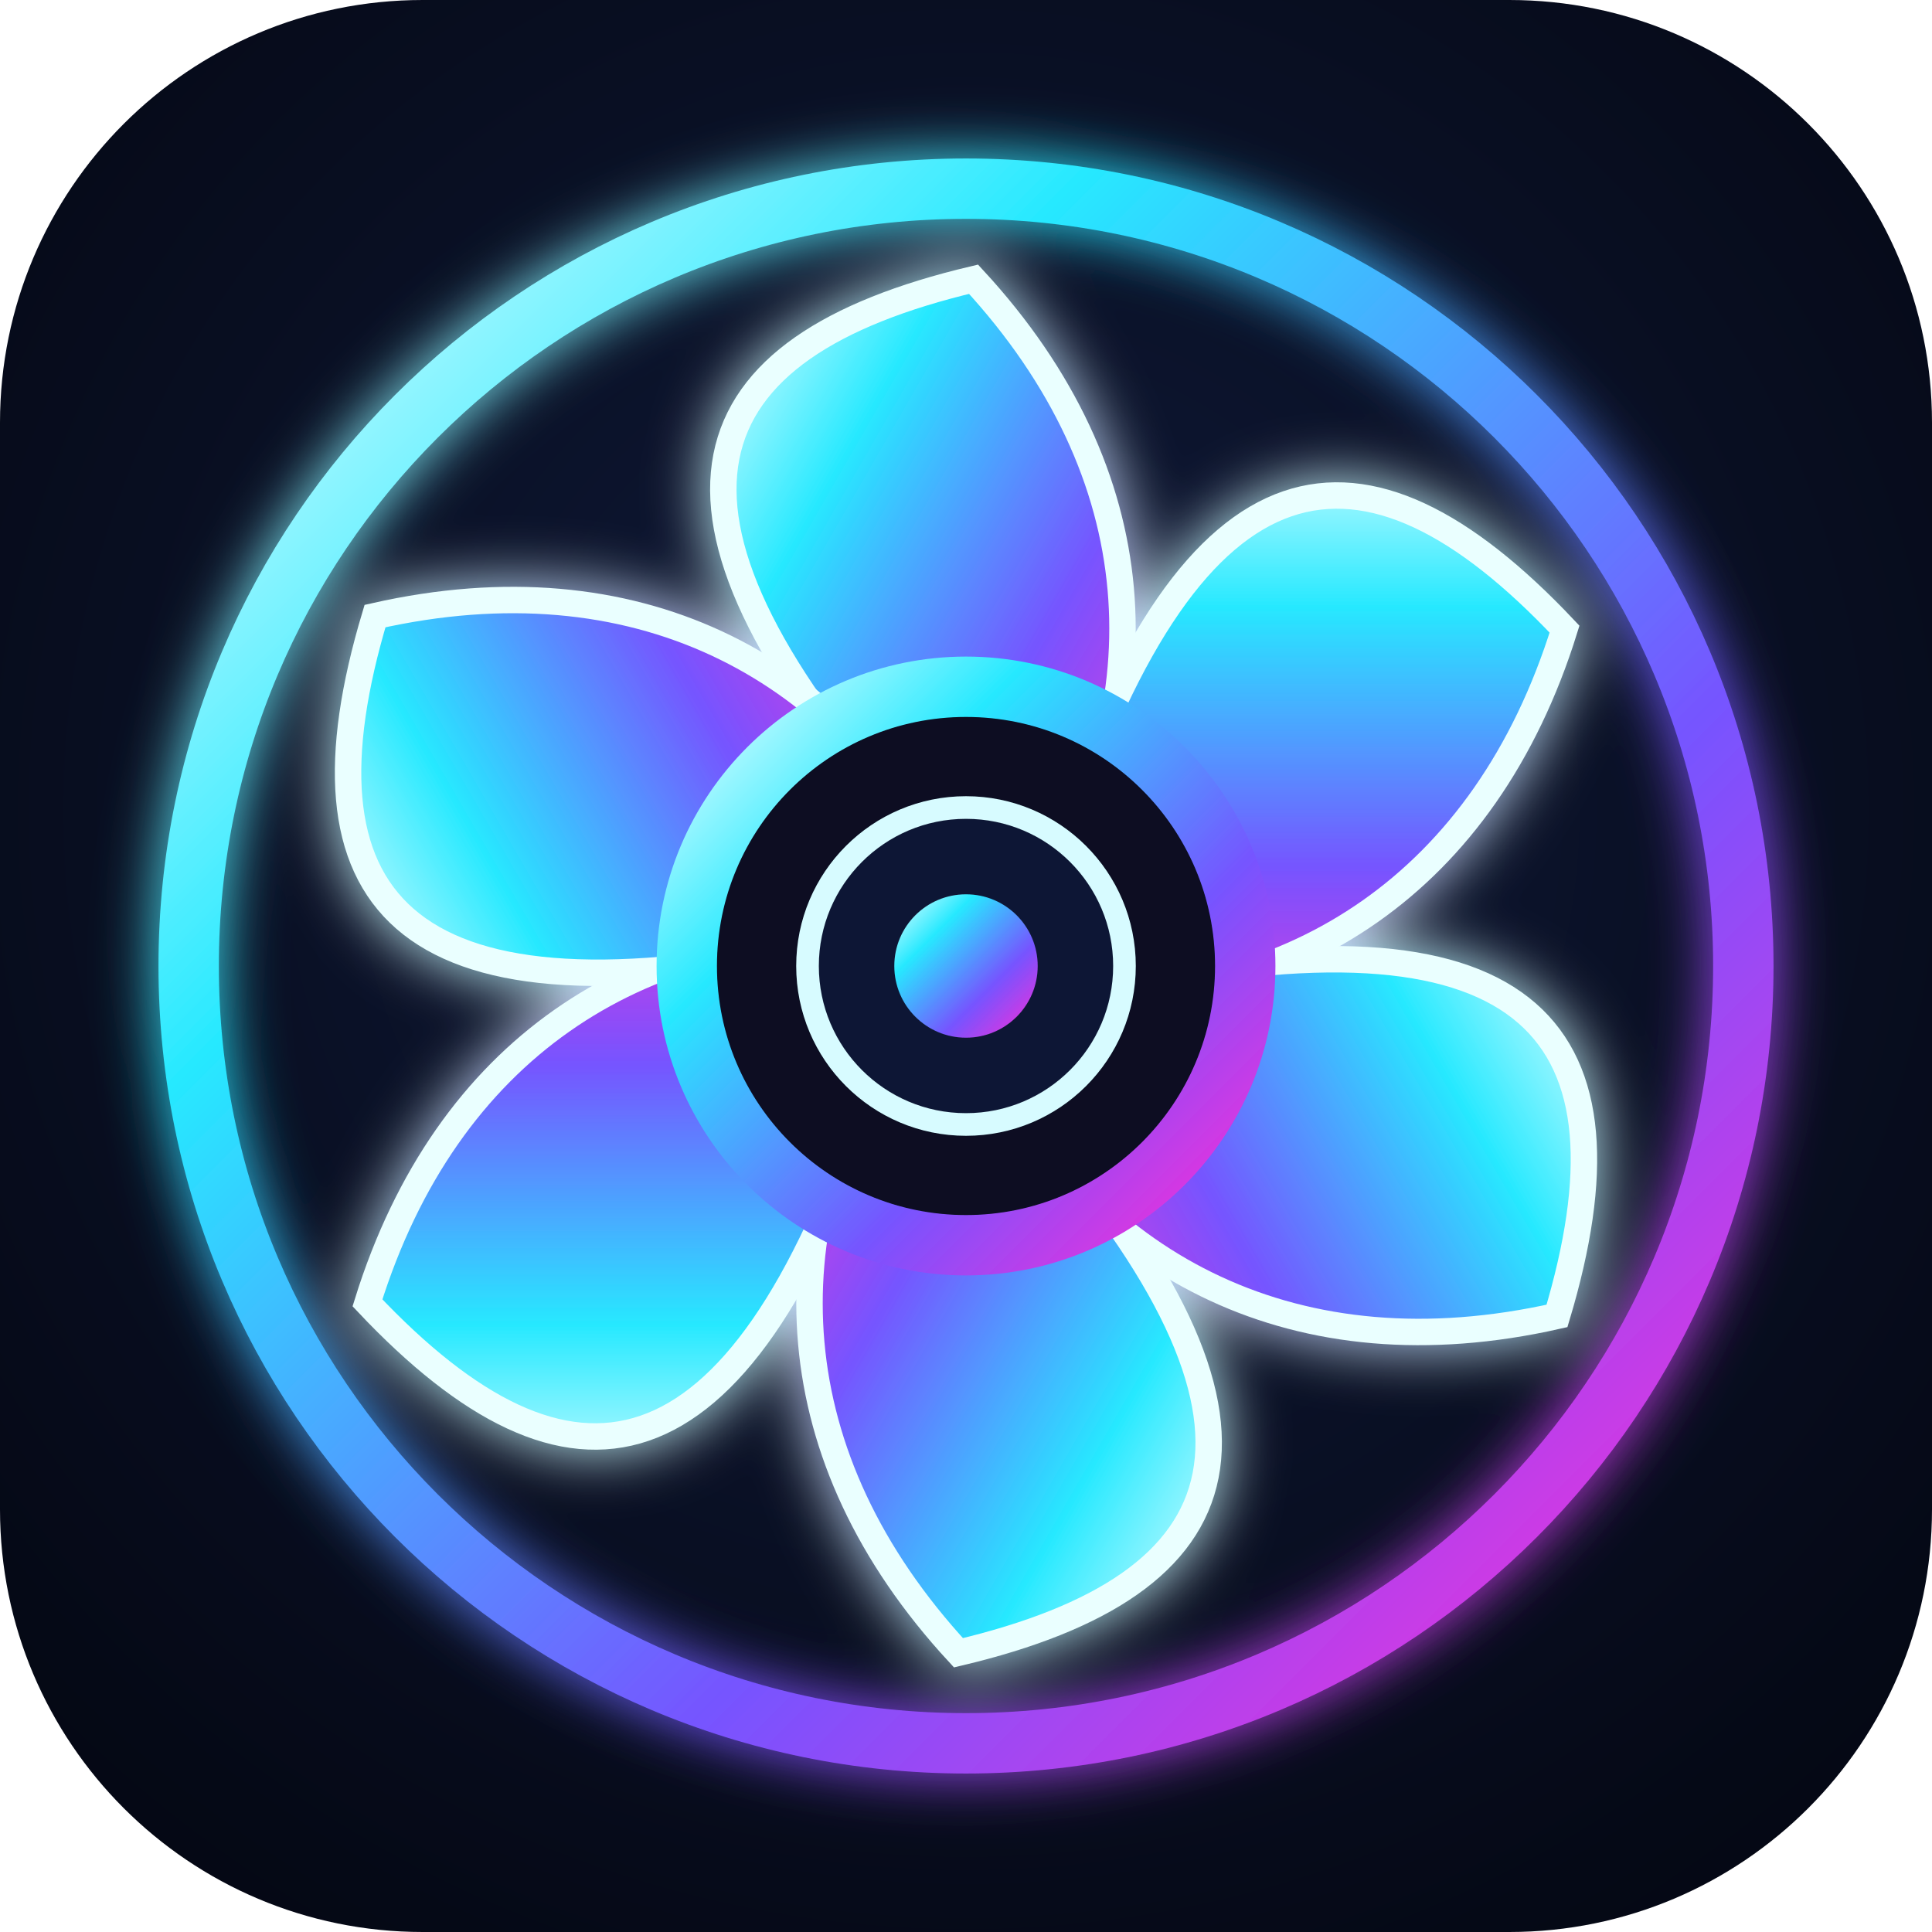
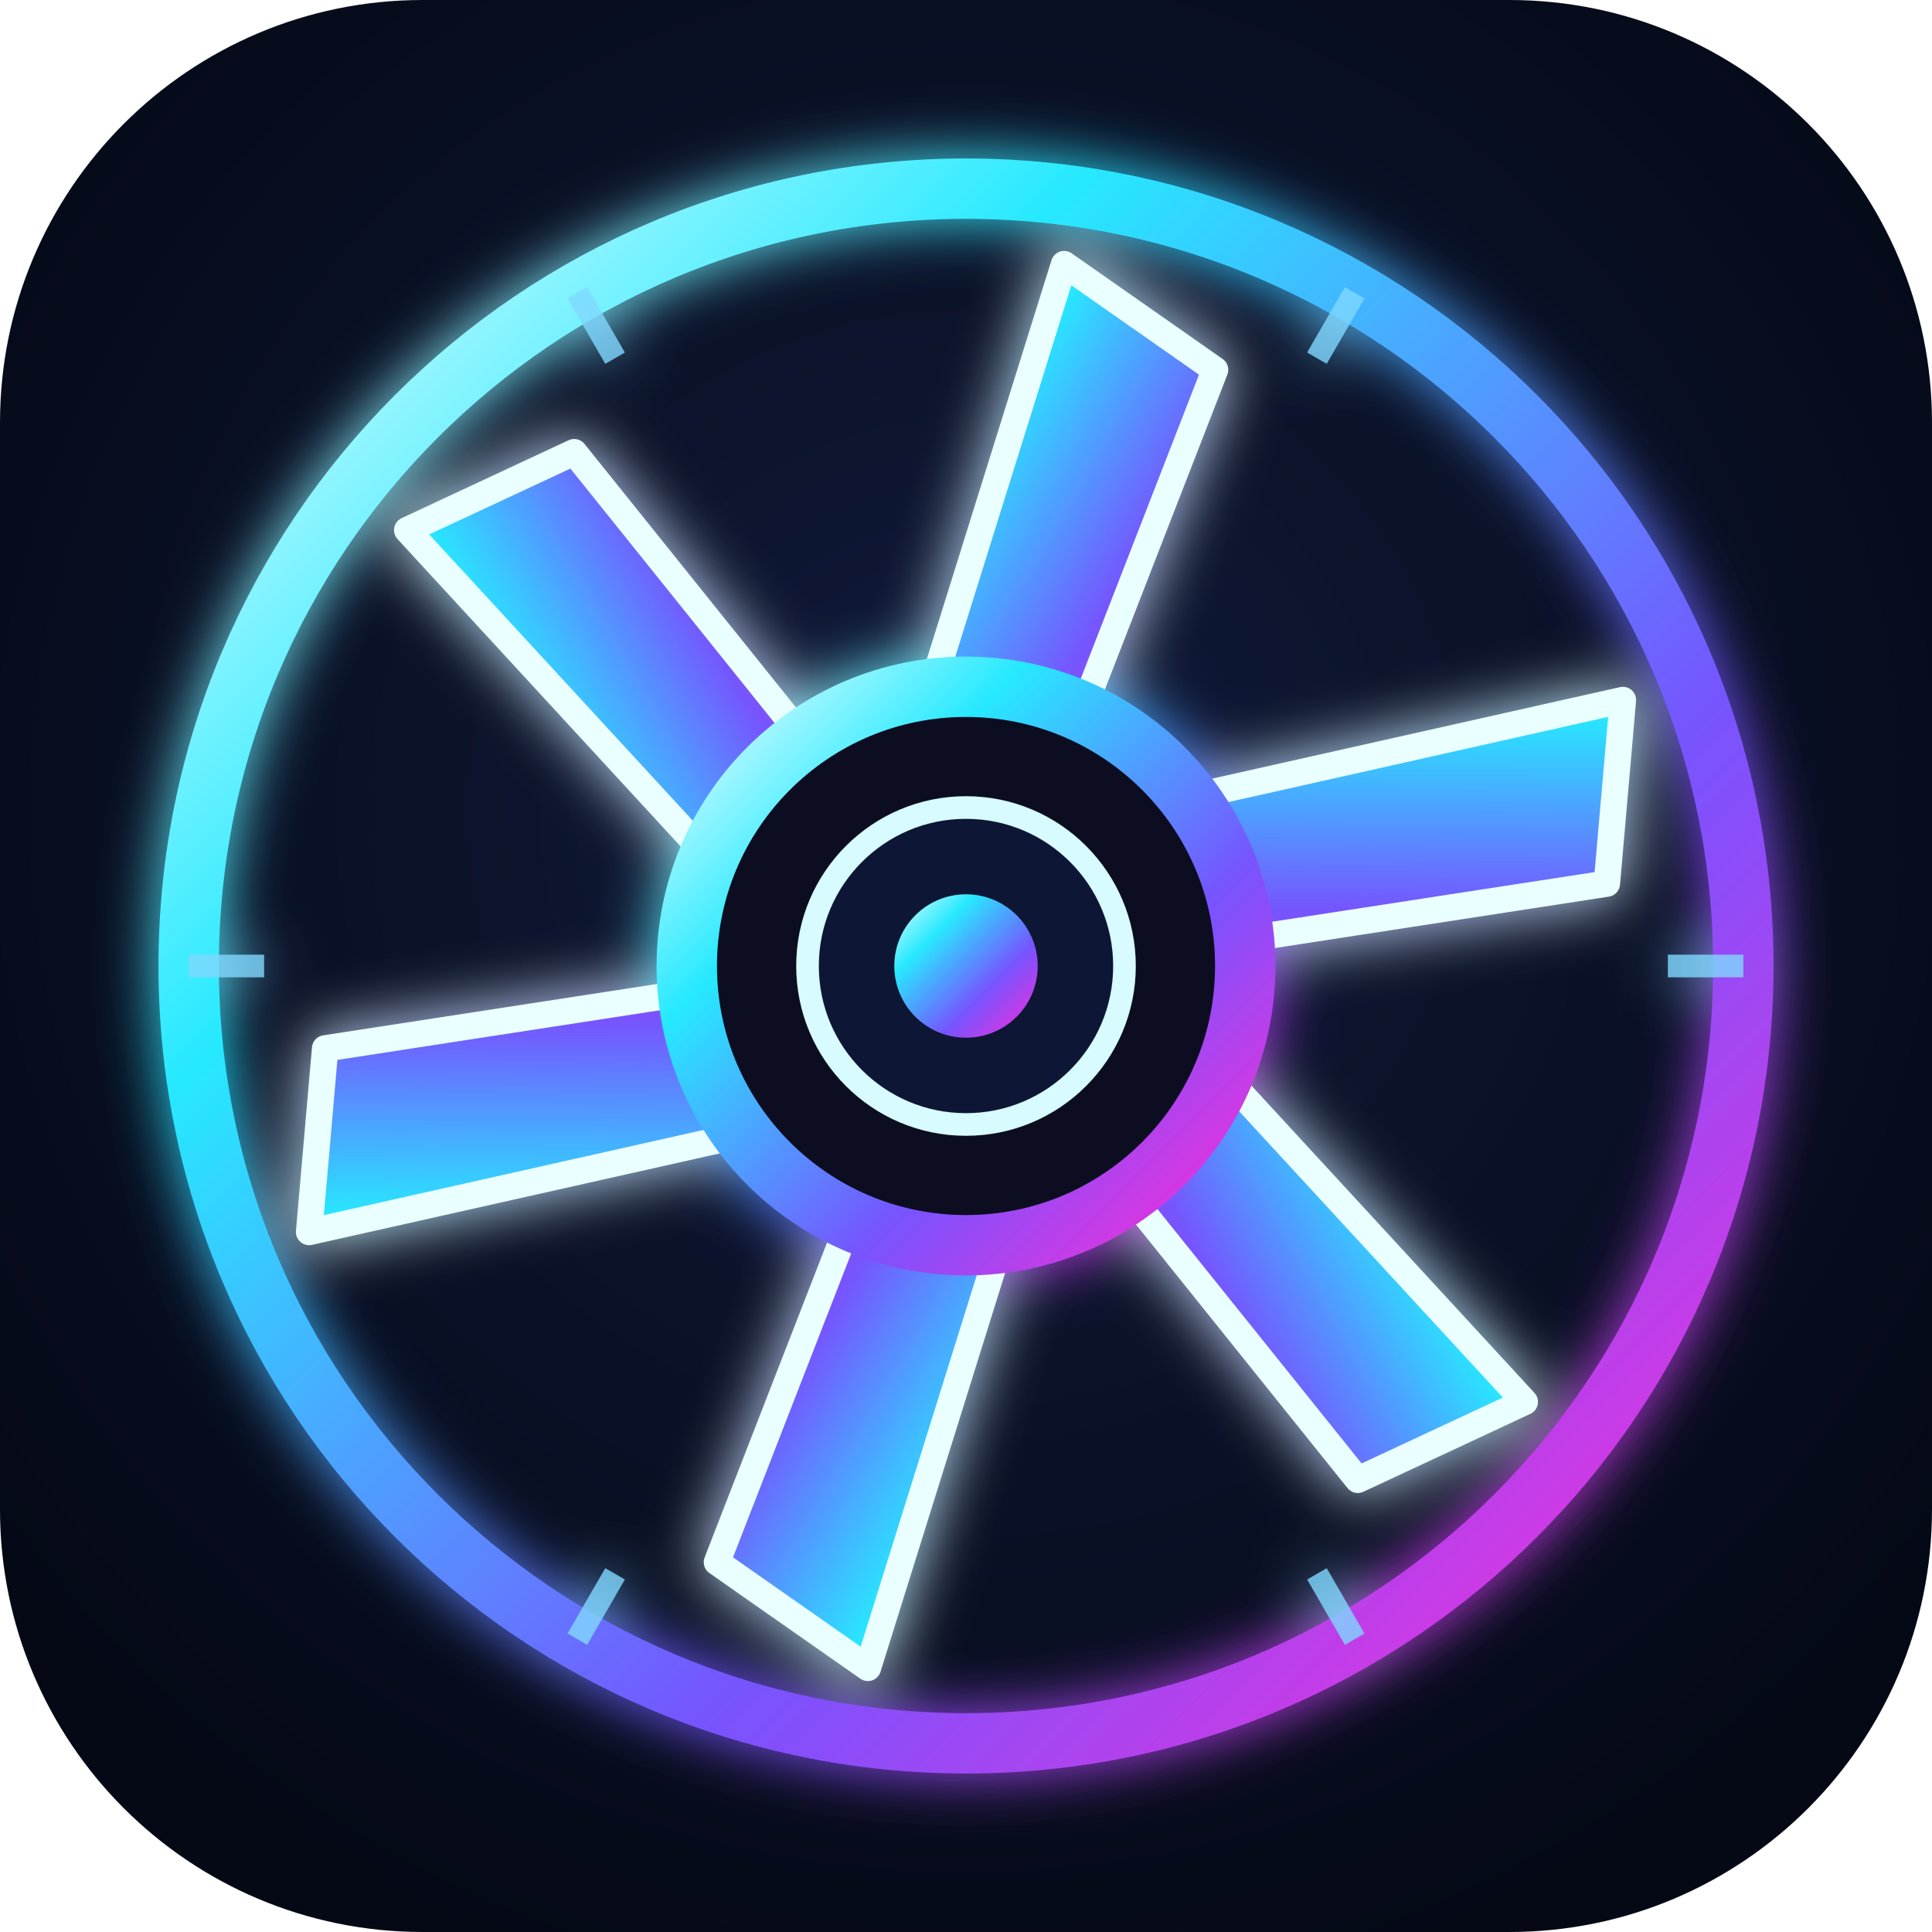
<svg xmlns="http://www.w3.org/2000/svg" viewBox="0 0 512 512" role="img" aria-labelledby="t d">
  <defs>
    <radialGradient id="b" cx=".5" cy=".42" r=".9">
      <stop stop-color="#101a3a" />
      <stop offset=".7" stop-color="#050916" />
      <stop offset="1" stop-color="#02040c" />
    </radialGradient>
    <linearGradient id="n" x1="0" y1="0" x2="1" y2="1">
      <stop stop-color="#eaffff" />
      <stop offset=".28" stop-color="#27e9ff" />
      <stop offset=".66" stop-color="#7654ff" />
      <stop offset="1" stop-color="#ff2bd6" />
    </linearGradient>
    <filter id="g" x="-60%" y="-60%" width="220%" height="220%">
      <feGaussianBlur stdDeviation="8" result="x" />
      <feMerge>
        <feMergeNode in="x" />
        <feMergeNode in="SourceGraphic" />
      </feMerge>
    </filter>
  </defs>
  <rect width="512" height="512" rx="112" fill="url(#b)" />
  <g transform="translate(256 256)" filter="url(#g)">
    <circle r="206" fill="none" stroke="url(#n)" stroke-width="16" />
-     <g fill="url(#n)" stroke="#eaffff" stroke-width="7">
-       <path d="M-18-40C-90-122-74-164 2-182c48 52 50 112 18 164-12 15-24 22-38 18Z" />
-       <path d="M-18-40C-90-122-74-164 2-182c48 52 50 112 18 164-12 15-24 22-38 18Z" transform="rotate(60)" />
-       <path d="M-18-40C-90-122-74-164 2-182c48 52 50 112 18 164-12 15-24 22-38 18Z" transform="rotate(120)" />
-       <path d="M-18-40C-90-122-74-164 2-182c48 52 50 112 18 164-12 15-24 22-38 18Z" transform="rotate(180)" />
-       <path d="M-18-40C-90-122-74-164 2-182c48 52 50 112 18 164-12 15-24 22-38 18Z" transform="rotate(240)" />
-       <path d="M-18-40C-90-122-74-164 2-182c48 52 50 112 18 164-12 15-24 22-38 18Z" transform="rotate(300)" />
+     <g stroke="#7fd8ff" stroke-width="6" opacity=".8">
+       <path d="M0-206V-186" transform="rotate(30)" />
+       <path d="M0-206V-186" transform="rotate(90)" />
+       <path d="M0-206V-186" transform="rotate(150)" />
+       <path d="M0-206V-186" transform="rotate(210)" />
+       <path d="M0-206V-186" transform="rotate(270)" />
+       <path d="M0-206V-186" transform="rotate(330)" />
+     </g>
+     <g fill="url(#n)" stroke="#eaffff" stroke-width="7" stroke-linejoin="round">
+       <path d="M-14-58 26-186 66-158 24-50Z" />
+       <path d="M-14-58 26-186 66-158 24-50Z" transform="rotate(60)" />
+       <path d="M-14-58 26-186 66-158 24-50Z" transform="rotate(120)" />
+       <path d="M-14-58 26-186 66-158 24-50Z" transform="rotate(180)" />
+       <path d="M-14-58 26-186 66-158 24-50Z" transform="rotate(240)" />
+       <path d="M-14-58 26-186 66-158 24-50Z" transform="rotate(300)" />
    </g>
    <circle r="74" fill="#070d20" stroke="url(#n)" stroke-width="16" />
    <circle r="42" fill="#101936" stroke="#d7fbff" stroke-width="6" />
    <circle r="19" fill="url(#n)" />
  </g>
</svg>
